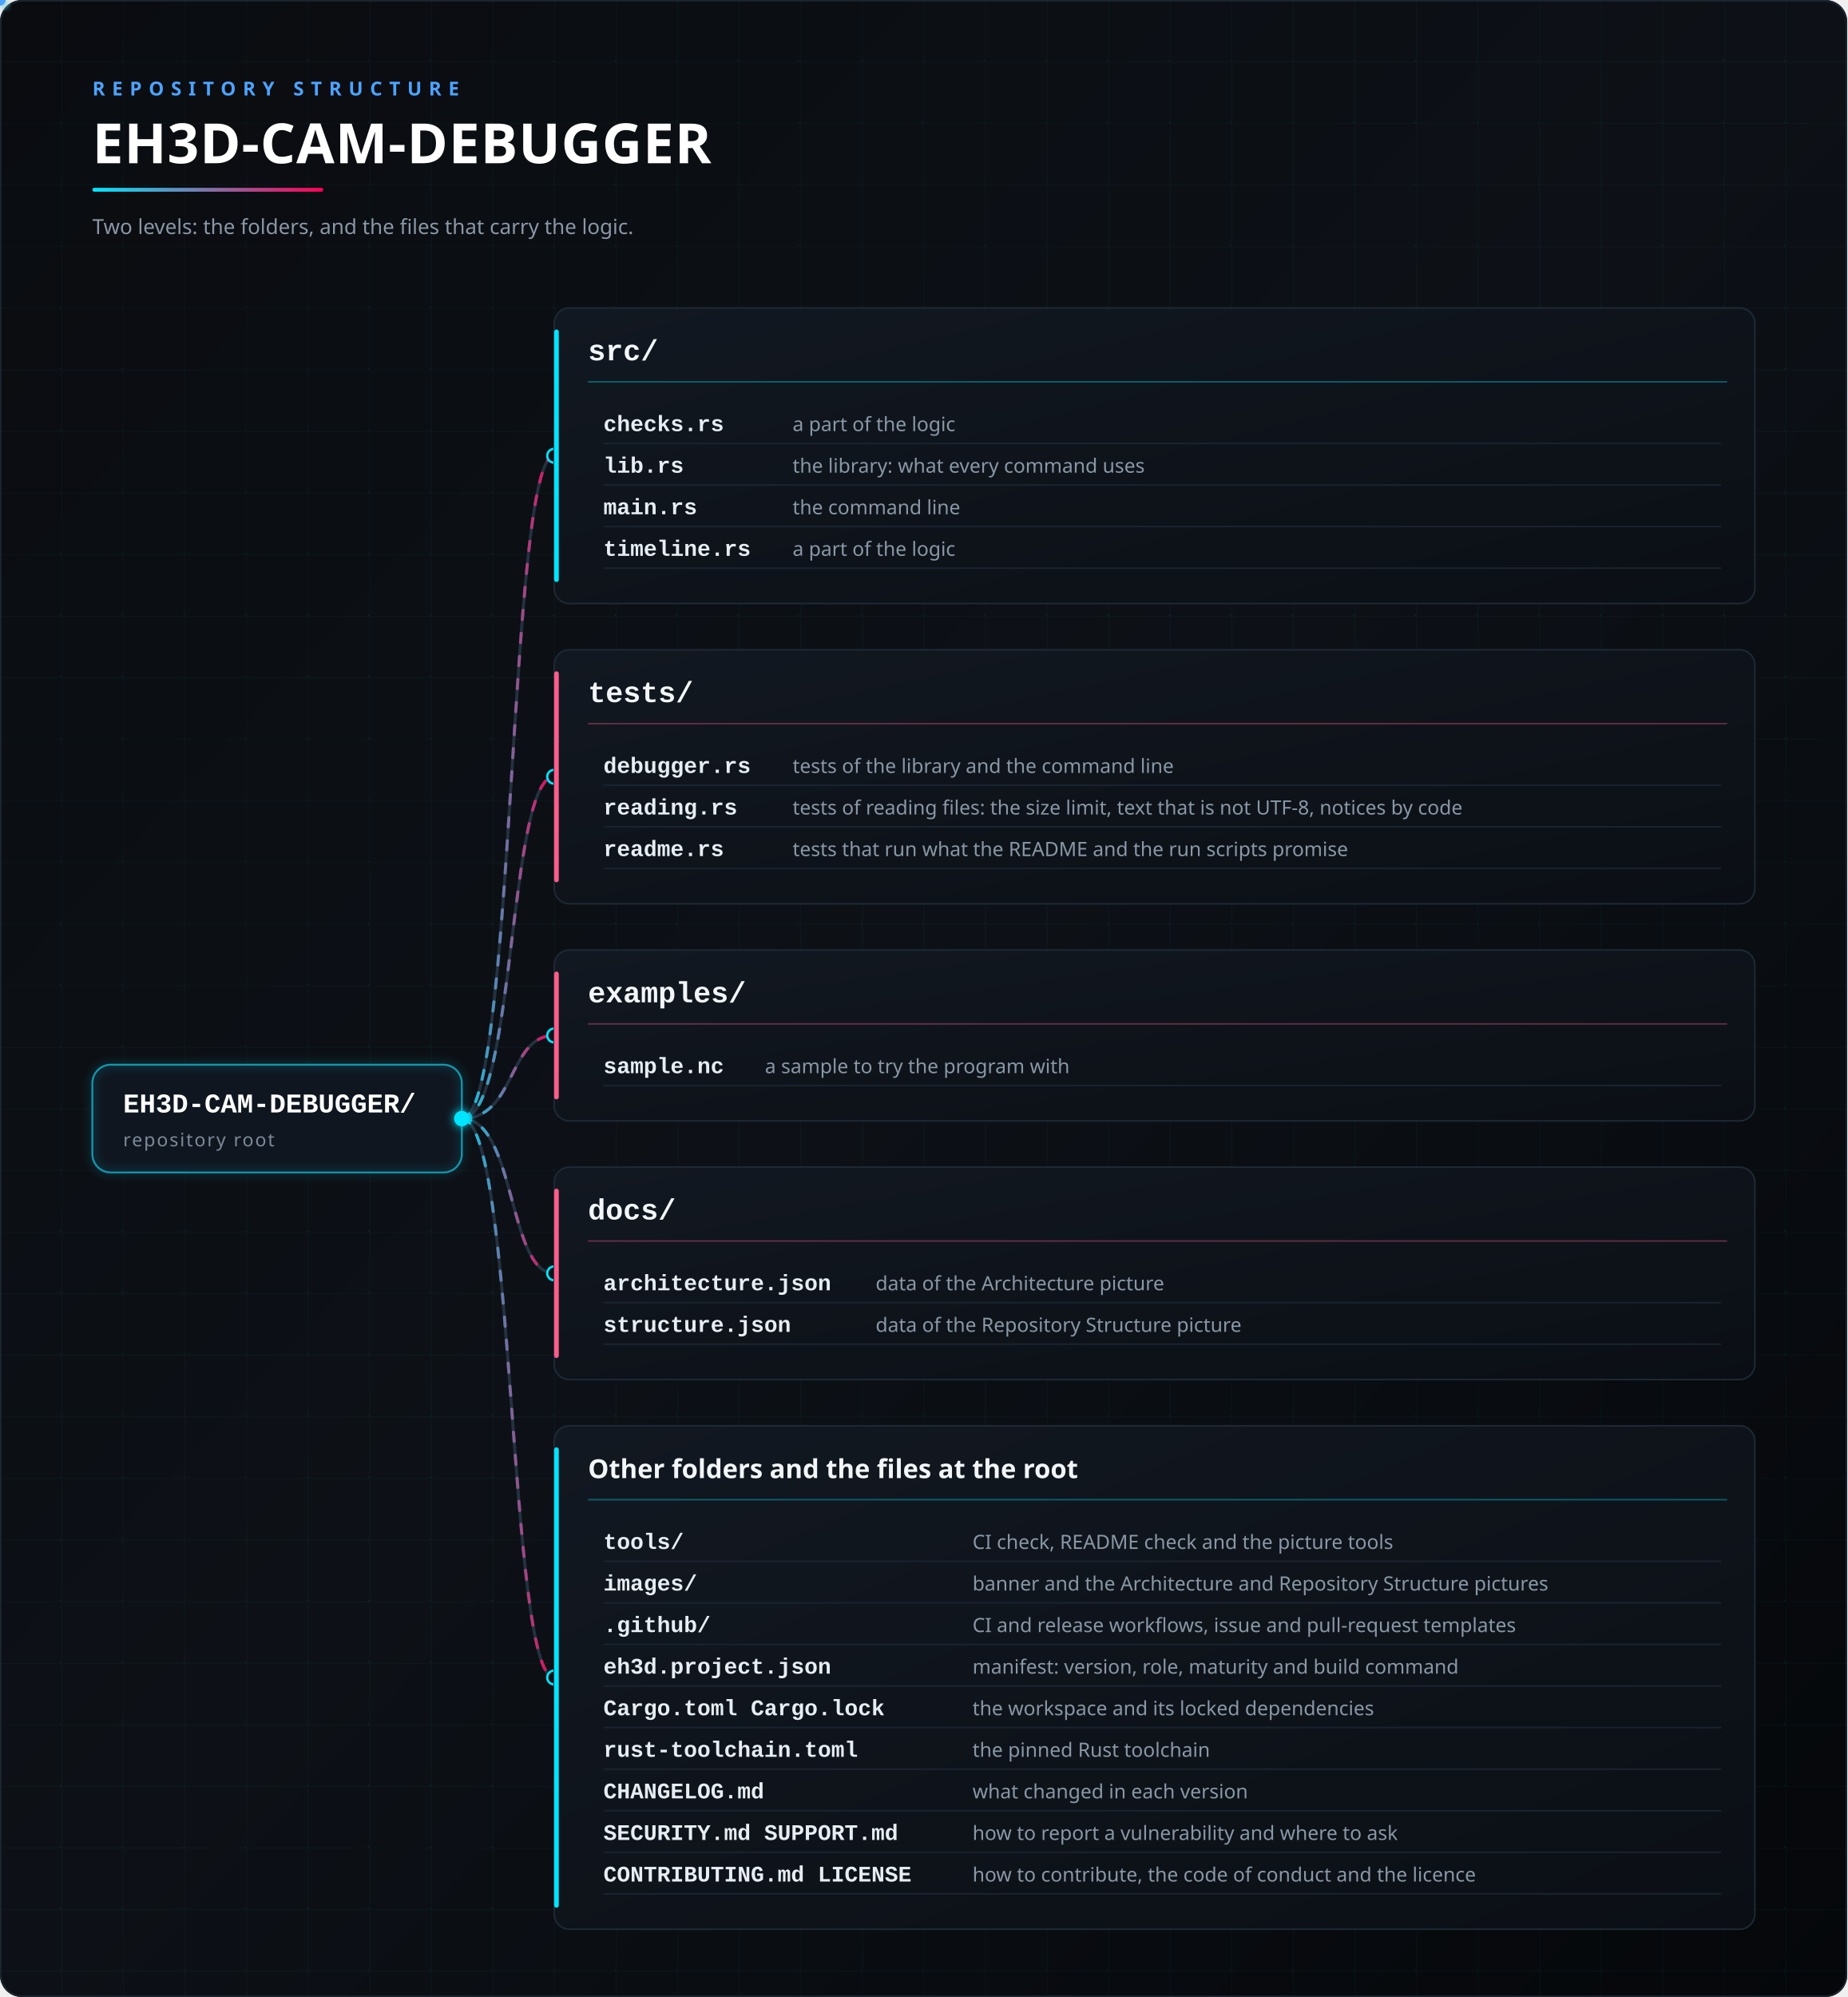
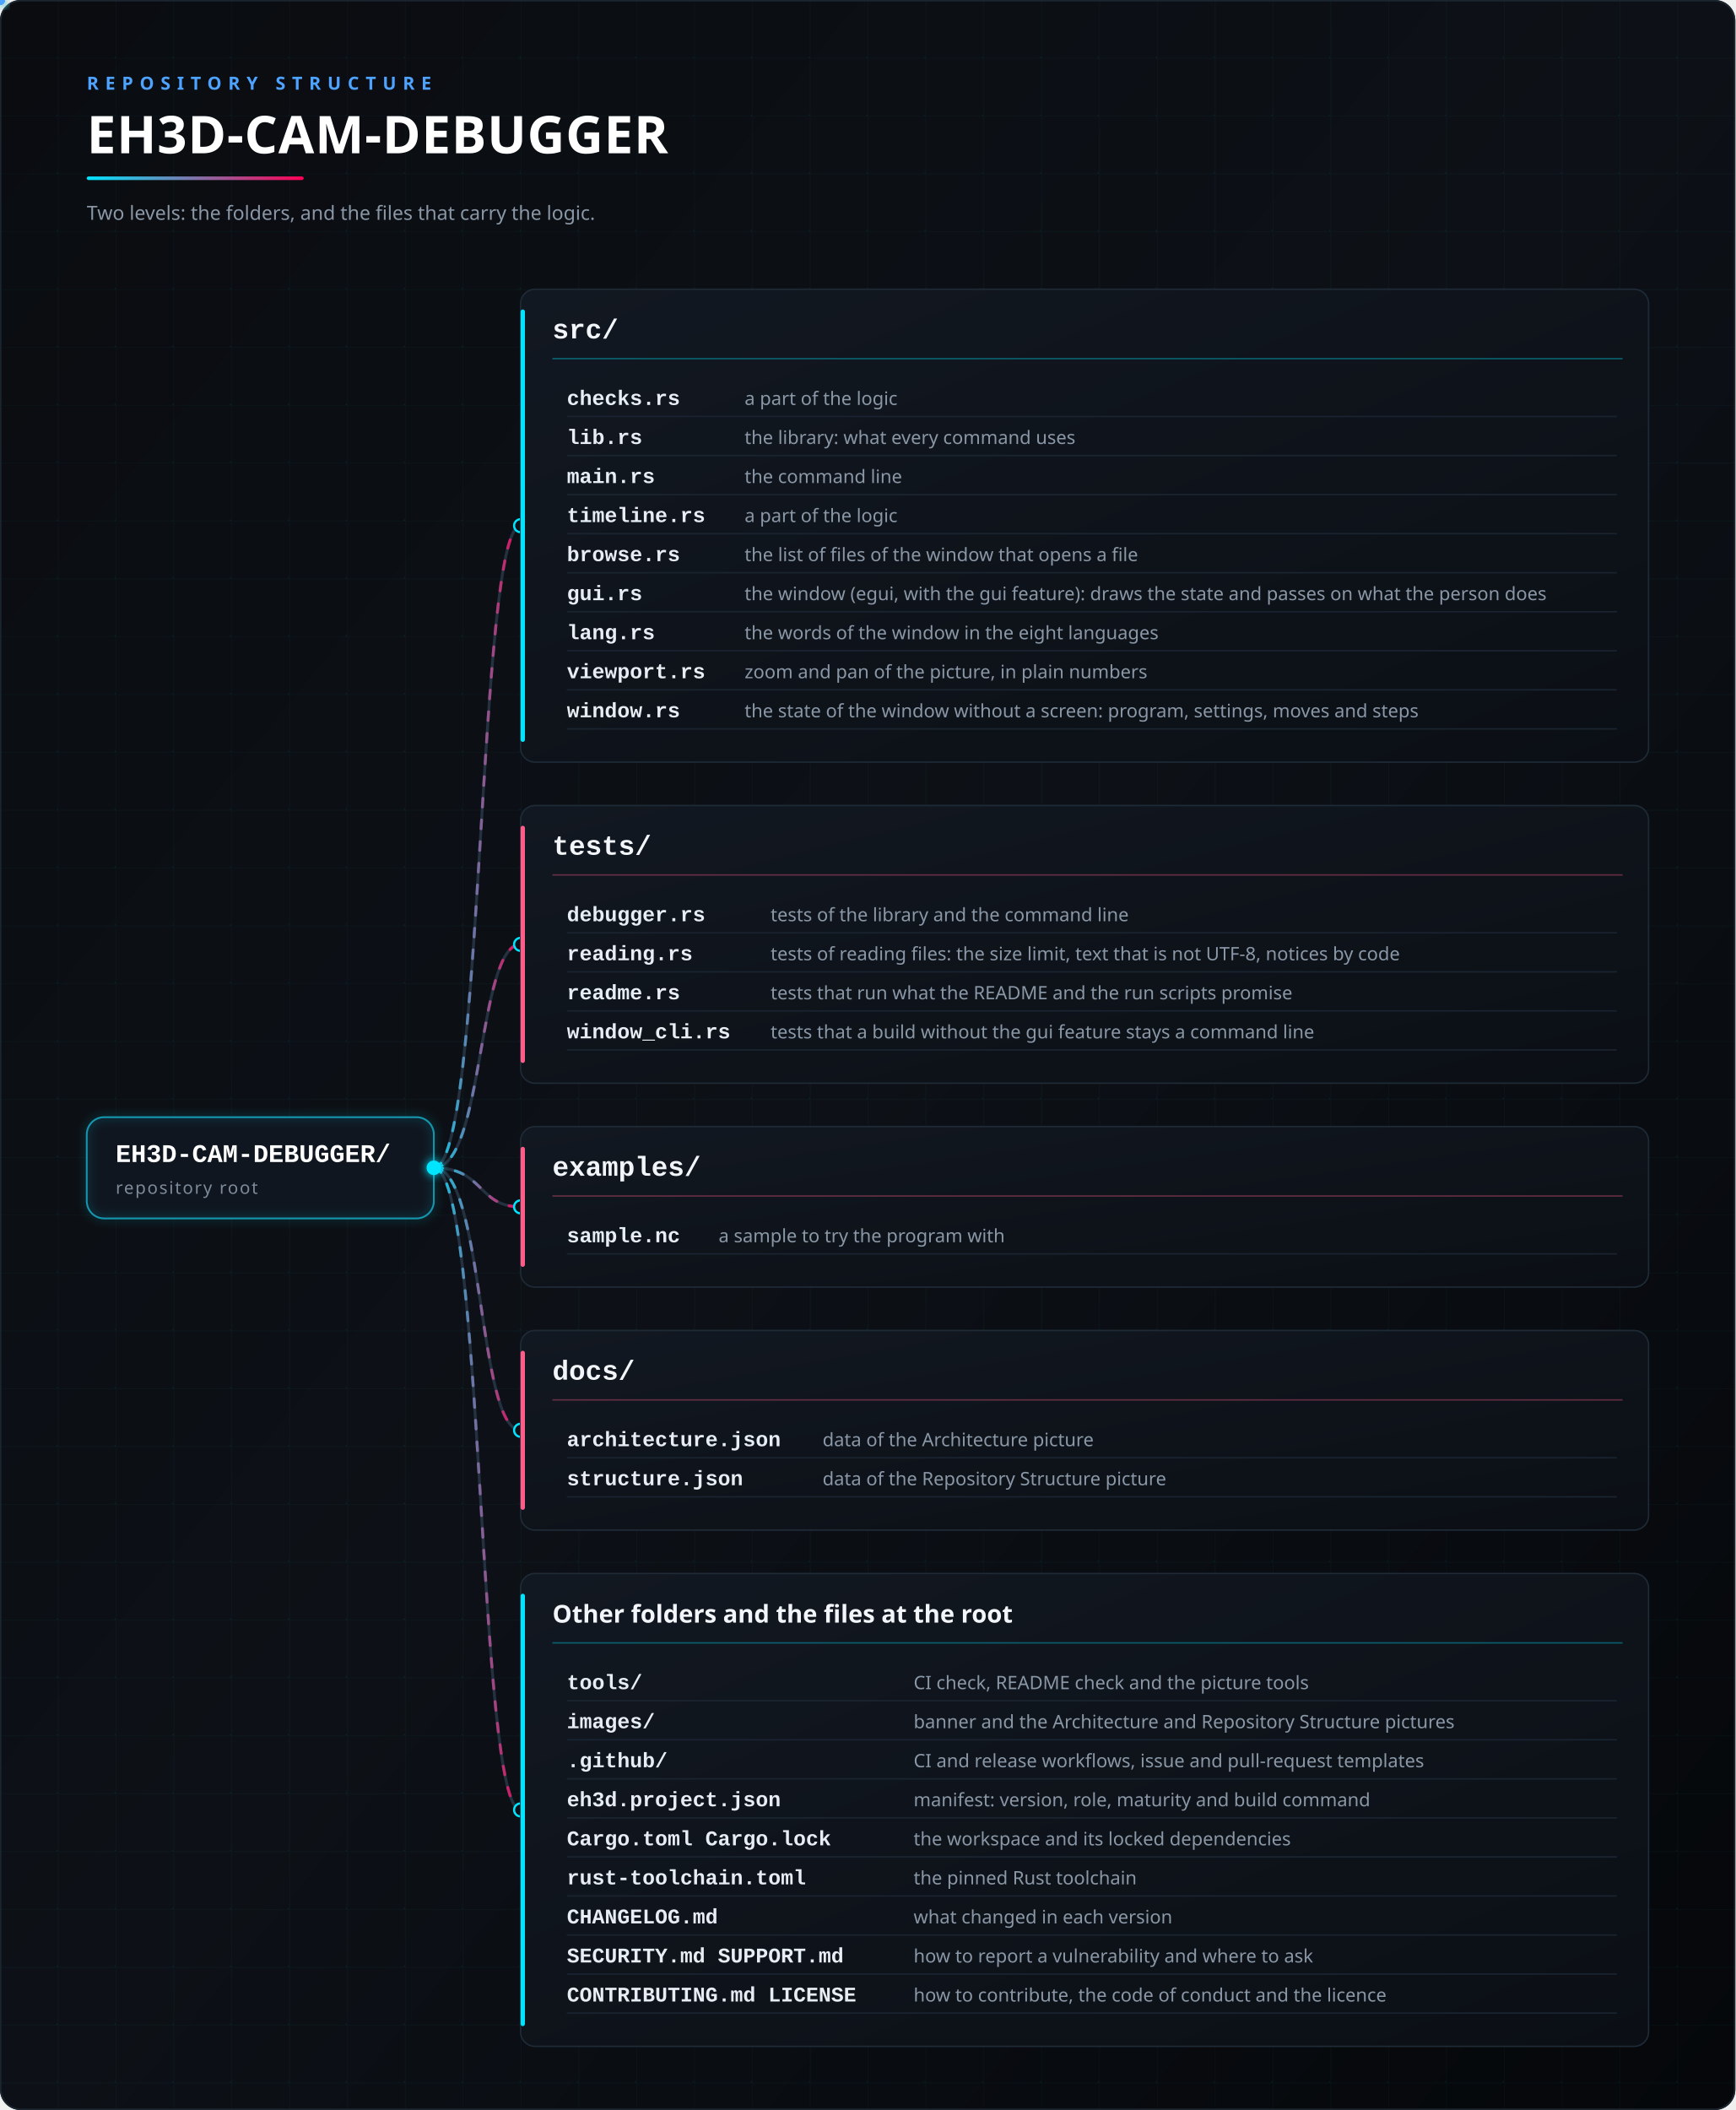
- <svg xmlns="http://www.w3.org/2000/svg" viewBox="0 0 1200 1297" width="100%" role="img" aria-labelledby="t d">
+ <svg xmlns="http://www.w3.org/2000/svg" viewBox="0 0 1200 1459" width="100%" role="img" aria-labelledby="t d">
  <defs>
    <linearGradient id="bg" x1="0" y1="0" x2="1" y2="1">
      <stop offset="0" stop-color="#0A0C10" />
      <stop offset="0.5" stop-color="#0D1117" />
      <stop offset="1" stop-color="#05070A" />
    </linearGradient>
    <linearGradient id="card" x1="0" y1="0" x2="1" y2="1">
      <stop offset="0" stop-color="#121821" />
      <stop offset="1" stop-color="#0B0F15" />
    </linearGradient>
    <linearGradient id="line" x1="0" y1="0" x2="1" y2="0">
      <stop offset="0" stop-color="#00E5FF" />
      <stop offset="1" stop-color="#FF0055" />
    </linearGradient>
    <filter id="glow" x="-50%" y="-50%" width="200%" height="200%">
      <feGaussianBlur stdDeviation="3" result="b" />
      <feMerge>
        <feMergeNode in="b" />
        <feMergeNode in="SourceGraphic" />
      </feMerge>
    </filter>
    <pattern id="grid" width="40" height="40" patternUnits="userSpaceOnUse">
      <path d="M40 0H0V40" fill="none" stroke="#00E5FF" stroke-opacity="0.035" />
      <circle cx="40" cy="40" r="1" fill="#00E5FF" fill-opacity="0.09" />
    </pattern>
  </defs>
-   <rect width="1200" height="1297" rx="14" fill="url(#bg)" />
-   <rect width="1200" height="1297" rx="14" fill="url(#grid)" />
-   <rect x="0.5" y="0.5" width="1199" height="1296" rx="14" fill="none" stroke="#1B2530" />
+   <rect width="1200" height="1459" rx="14" fill="url(#bg)" />
+   <rect width="1200" height="1459" rx="14" fill="url(#grid)" />
+   <rect x="0.5" y="0.5" width="1199" height="1458" rx="14" fill="none" stroke="#1B2530" />
  <text x="60" y="62" font-family="'Segoe UI','Noto Sans','Noto Sans CJK SC','Microsoft YaHei','Yu Gothic','Helvetica Neue',Helvetica,Arial,sans-serif" font-size="12.5" font-weight="600" fill="#4DA3FF" text-anchor="start" letter-spacing="4.5">REPOSITORY STRUCTURE</text>
  <text x="60" y="106" font-family="'Segoe UI','Noto Sans','Noto Sans CJK SC','Microsoft YaHei','Yu Gothic','Helvetica Neue',Helvetica,Arial,sans-serif" font-size="36" font-weight="700" fill="#FFFFFF" text-anchor="start" letter-spacing="0.5">EH3D-CAM-DEBUGGER</text>
  <rect x="60" y="122" width="150" height="2.5" rx="1.25" fill="url(#line)">
    <animate attributeName="width" values="40;150;150" keyTimes="0;0.4;1" dur="3s" repeatCount="indefinite" />
  </rect>
  <text x="60" y="152" font-family="'Segoe UI','Noto Sans','Noto Sans CJK SC','Microsoft YaHei','Yu Gothic','Helvetica Neue',Helvetica,Arial,sans-serif" font-size="13.5" font-weight="400" fill="#8A97A6" text-anchor="start">Two levels: the folders, and the files that carry the logic.</text>
-   <path id="c0" d="M300,726.5 C335,726.5 330,296 360,296" fill="none" stroke="#243140" stroke-width="2" />
-   <path d="M300,726.5 C335,726.5 330,296 360,296" fill="none" stroke="url(#line)" stroke-width="2" stroke-linecap="round" stroke-dasharray="6 9" opacity="0.9">
+   <path id="c0" d="M300,807.5 C335,807.5 330,363.5 360,363.5" fill="none" stroke="#243140" stroke-width="2" />
+   <path d="M300,807.5 C335,807.5 330,363.5 360,363.5" fill="none" stroke="url(#line)" stroke-width="2" stroke-linecap="round" stroke-dasharray="6 9" opacity="0.9">
    <animate attributeName="stroke-dashoffset" from="0" to="-30" dur="1.6s" repeatCount="indefinite" />
  </path>
-   <circle cx="360" cy="296" r="4.5" fill="#0D1117" stroke="#00E5FF" stroke-width="1.5" />
-   <path id="c1" d="M300,726.5 C335,726.5 330,504.5 360,504.5" fill="none" stroke="#243140" stroke-width="2" />
-   <path d="M300,726.5 C335,726.5 330,504.5 360,504.5" fill="none" stroke="url(#line)" stroke-width="2" stroke-linecap="round" stroke-dasharray="6 9" opacity="0.9">
+   <circle cx="360" cy="363.5" r="4.5" fill="#0D1117" stroke="#00E5FF" stroke-width="1.5" />
+   <path id="c1" d="M300,807.5 C335,807.5 330,653 360,653" fill="none" stroke="#243140" stroke-width="2" />
+   <path d="M300,807.5 C335,807.5 330,653 360,653" fill="none" stroke="url(#line)" stroke-width="2" stroke-linecap="round" stroke-dasharray="6 9" opacity="0.9">
    <animate attributeName="stroke-dashoffset" from="0" to="-30" dur="1.6s" repeatCount="indefinite" />
  </path>
-   <circle cx="360" cy="504.5" r="4.5" fill="#0D1117" stroke="#00E5FF" stroke-width="1.5" />
-   <path id="c2" d="M300,726.5 C335,726.5 330,672.5 360,672.5" fill="none" stroke="#243140" stroke-width="2" />
-   <path d="M300,726.5 C335,726.5 330,672.5 360,672.5" fill="none" stroke="url(#line)" stroke-width="2" stroke-linecap="round" stroke-dasharray="6 9" opacity="0.9">
+   <circle cx="360" cy="653" r="4.5" fill="#0D1117" stroke="#00E5FF" stroke-width="1.5" />
+   <path id="c2" d="M300,807.5 C335,807.5 330,834.5 360,834.5" fill="none" stroke="#243140" stroke-width="2" />
+   <path d="M300,807.5 C335,807.5 330,834.5 360,834.5" fill="none" stroke="url(#line)" stroke-width="2" stroke-linecap="round" stroke-dasharray="6 9" opacity="0.9">
    <animate attributeName="stroke-dashoffset" from="0" to="-30" dur="1.6s" repeatCount="indefinite" />
  </path>
-   <circle cx="360" cy="672.5" r="4.5" fill="#0D1117" stroke="#00E5FF" stroke-width="1.5" />
-   <path id="c3" d="M300,726.5 C335,726.5 330,827 360,827" fill="none" stroke="#243140" stroke-width="2" />
-   <path d="M300,726.5 C335,726.5 330,827 360,827" fill="none" stroke="url(#line)" stroke-width="2" stroke-linecap="round" stroke-dasharray="6 9" opacity="0.9">
+   <circle cx="360" cy="834.5" r="4.5" fill="#0D1117" stroke="#00E5FF" stroke-width="1.5" />
+   <path id="c3" d="M300,807.5 C335,807.5 330,989 360,989" fill="none" stroke="#243140" stroke-width="2" />
+   <path d="M300,807.5 C335,807.5 330,989 360,989" fill="none" stroke="url(#line)" stroke-width="2" stroke-linecap="round" stroke-dasharray="6 9" opacity="0.9">
    <animate attributeName="stroke-dashoffset" from="0" to="-30" dur="1.6s" repeatCount="indefinite" />
  </path>
-   <circle cx="360" cy="827" r="4.5" fill="#0D1117" stroke="#00E5FF" stroke-width="1.5" />
-   <path id="c4" d="M300,726.5 C335,726.5 330,1089.5 360,1089.5" fill="none" stroke="#243140" stroke-width="2" />
-   <path d="M300,726.5 C335,726.5 330,1089.5 360,1089.5" fill="none" stroke="url(#line)" stroke-width="2" stroke-linecap="round" stroke-dasharray="6 9" opacity="0.9">
+   <circle cx="360" cy="989" r="4.5" fill="#0D1117" stroke="#00E5FF" stroke-width="1.5" />
+   <path id="c4" d="M300,807.5 C335,807.5 330,1251.5 360,1251.5" fill="none" stroke="#243140" stroke-width="2" />
+   <path d="M300,807.5 C335,807.5 330,1251.5 360,1251.5" fill="none" stroke="url(#line)" stroke-width="2" stroke-linecap="round" stroke-dasharray="6 9" opacity="0.9">
    <animate attributeName="stroke-dashoffset" from="0" to="-30" dur="1.6s" repeatCount="indefinite" />
  </path>
-   <circle cx="360" cy="1089.5" r="4.5" fill="#0D1117" stroke="#00E5FF" stroke-width="1.5" />
+   <circle cx="360" cy="1251.5" r="4.5" fill="#0D1117" stroke="#00E5FF" stroke-width="1.5" />
  <circle r="3.5" fill="#00E5FF" filter="url(#glow)">
    <animateMotion dur="3.4s" repeatCount="indefinite">
      <mpath href="#c0" />
    </animateMotion>
  </circle>
  <circle r="3.5" fill="#4DA3FF" filter="url(#glow)">
    <animateMotion dur="4.2s" repeatCount="indefinite">
      <mpath href="#c1" />
    </animateMotion>
  </circle>
  <circle r="3.5" fill="#FFB300" filter="url(#glow)">
    <animateMotion dur="5.0s" repeatCount="indefinite">
      <mpath href="#c2" />
    </animateMotion>
  </circle>
  <circle r="3.5" fill="#00E5FF" filter="url(#glow)">
    <animateMotion dur="5.8s" repeatCount="indefinite">
      <mpath href="#c3" />
    </animateMotion>
  </circle>
  <circle r="3.5" fill="#4DA3FF" filter="url(#glow)">
    <animateMotion dur="6.6s" repeatCount="indefinite">
      <mpath href="#c4" />
    </animateMotion>
  </circle>
-   <rect x="60" y="691.5" width="240" height="70" rx="12" fill="#0F1620" stroke="#2A3A4C" stroke-width="1.2" />
-   <rect x="60" y="691.5" width="240" height="70" rx="12" fill="none" stroke="#00E5FF" stroke-opacity="0.5" stroke-width="1.2" filter="url(#glow)">
+   <rect x="60" y="772.5" width="240" height="70" rx="12" fill="#0F1620" stroke="#2A3A4C" stroke-width="1.2" />
+   <rect x="60" y="772.5" width="240" height="70" rx="12" fill="none" stroke="#00E5FF" stroke-opacity="0.5" stroke-width="1.2" filter="url(#glow)">
    <animate attributeName="stroke-opacity" values="0.15;0.6;0.15" dur="3.6s" repeatCount="indefinite" />
  </rect>
-   <text x="80" y="722.5" font-family="'JetBrains Mono','Cascadia Code','SFMono-Regular',Consolas,'Liberation Mono',monospace" font-size="17.6" font-weight="700" fill="#FFFFFF" text-anchor="start">EH3D-CAM-DEBUGGER/</text>
-   <text x="80" y="744.5" font-family="'Segoe UI','Noto Sans','Noto Sans CJK SC','Microsoft YaHei','Yu Gothic','Helvetica Neue',Helvetica,Arial,sans-serif" font-size="12" font-weight="400" fill="#7D8A99" text-anchor="start" letter-spacing="1">repository root</text>
-   <circle cx="300" cy="726.5" r="5" fill="#00E5FF" filter="url(#glow)" />
-   <rect x="360" y="200" width="780" height="192" rx="10" fill="url(#card)" stroke="#1E2A36" stroke-width="1" />
-   <rect x="360" y="214" width="3" height="164" rx="1.5" fill="#00E5FF">
+   <text x="80" y="803.5" font-family="'JetBrains Mono','Cascadia Code','SFMono-Regular',Consolas,'Liberation Mono',monospace" font-size="17.6" font-weight="700" fill="#FFFFFF" text-anchor="start">EH3D-CAM-DEBUGGER/</text>
+   <text x="80" y="825.5" font-family="'Segoe UI','Noto Sans','Noto Sans CJK SC','Microsoft YaHei','Yu Gothic','Helvetica Neue',Helvetica,Arial,sans-serif" font-size="12" font-weight="400" fill="#7D8A99" text-anchor="start" letter-spacing="1">repository root</text>
+   <circle cx="300" cy="807.5" r="5" fill="#00E5FF" filter="url(#glow)" />
+   <rect x="360" y="200" width="780" height="327" rx="10" fill="url(#card)" stroke="#1E2A36" stroke-width="1" />
+   <rect x="360" y="214" width="3" height="299" rx="1.5" fill="#00E5FF">
    <animate attributeName="opacity" values="0.55;1;0.55" dur="4s" begin="0s" repeatCount="indefinite" />
  </rect>
  <text x="382" y="234" font-family="'JetBrains Mono','Cascadia Code','SFMono-Regular',Consolas,'Liberation Mono',monospace" font-size="19" font-weight="700" fill="#F2F6FA" text-anchor="start">src/</text>
  <line x1="382" y1="248" x2="1122" y2="248" stroke="#00E5FF" stroke-opacity="0.35" stroke-width="1" />
  <text x="392" y="280" font-family="'JetBrains Mono','Cascadia Code','SFMono-Regular',Consolas,'Liberation Mono',monospace" font-size="14.5" font-weight="600" fill="#E6EDF3" text-anchor="start">checks.rs</text>
  <text x="514.89" y="280" font-family="'Segoe UI','Noto Sans','Noto Sans CJK SC','Microsoft YaHei','Yu Gothic','Helvetica Neue',Helvetica,Arial,sans-serif" font-size="12.8" font-weight="400" fill="#8A97A6" text-anchor="start">a part of the logic</text>
  <line x1="392" y1="288" x2="1118" y2="288" stroke="#1A2430" stroke-width="1" />
  <text x="392" y="307" font-family="'JetBrains Mono','Cascadia Code','SFMono-Regular',Consolas,'Liberation Mono',monospace" font-size="14.5" font-weight="600" fill="#E6EDF3" text-anchor="start">lib.rs</text>
  <text x="514.89" y="307" font-family="'Segoe UI','Noto Sans','Noto Sans CJK SC','Microsoft YaHei','Yu Gothic','Helvetica Neue',Helvetica,Arial,sans-serif" font-size="12.8" font-weight="400" fill="#8A97A6" text-anchor="start">the library: what every command uses</text>
  <line x1="392" y1="315" x2="1118" y2="315" stroke="#1A2430" stroke-width="1" />
  <text x="392" y="334" font-family="'JetBrains Mono','Cascadia Code','SFMono-Regular',Consolas,'Liberation Mono',monospace" font-size="14.5" font-weight="600" fill="#E6EDF3" text-anchor="start">main.rs</text>
  <text x="514.89" y="334" font-family="'Segoe UI','Noto Sans','Noto Sans CJK SC','Microsoft YaHei','Yu Gothic','Helvetica Neue',Helvetica,Arial,sans-serif" font-size="12.8" font-weight="400" fill="#8A97A6" text-anchor="start">the command line</text>
  <line x1="392" y1="342" x2="1118" y2="342" stroke="#1A2430" stroke-width="1" />
  <text x="392" y="361" font-family="'JetBrains Mono','Cascadia Code','SFMono-Regular',Consolas,'Liberation Mono',monospace" font-size="14.5" font-weight="600" fill="#E6EDF3" text-anchor="start">timeline.rs</text>
  <text x="514.89" y="361" font-family="'Segoe UI','Noto Sans','Noto Sans CJK SC','Microsoft YaHei','Yu Gothic','Helvetica Neue',Helvetica,Arial,sans-serif" font-size="12.8" font-weight="400" fill="#8A97A6" text-anchor="start">a part of the logic</text>
  <line x1="392" y1="369" x2="1118" y2="369" stroke="#1A2430" stroke-width="1" />
-   <rect x="360" y="422" width="780" height="165" rx="10" fill="url(#card)" stroke="#1E2A36" stroke-width="1" />
-   <rect x="360" y="436" width="3" height="137" rx="1.5" fill="#FF5C8A">
+   <text x="392" y="388" font-family="'JetBrains Mono','Cascadia Code','SFMono-Regular',Consolas,'Liberation Mono',monospace" font-size="14.5" font-weight="600" fill="#E6EDF3" text-anchor="start">browse.rs</text>
+   <text x="514.89" y="388" font-family="'Segoe UI','Noto Sans','Noto Sans CJK SC','Microsoft YaHei','Yu Gothic','Helvetica Neue',Helvetica,Arial,sans-serif" font-size="12.8" font-weight="400" fill="#8A97A6" text-anchor="start">the list of files of the window that opens a file</text>
+   <line x1="392" y1="396" x2="1118" y2="396" stroke="#1A2430" stroke-width="1" />
+   <text x="392" y="415" font-family="'JetBrains Mono','Cascadia Code','SFMono-Regular',Consolas,'Liberation Mono',monospace" font-size="14.5" font-weight="600" fill="#E6EDF3" text-anchor="start">gui.rs</text>
+   <text x="514.89" y="415" font-family="'Segoe UI','Noto Sans','Noto Sans CJK SC','Microsoft YaHei','Yu Gothic','Helvetica Neue',Helvetica,Arial,sans-serif" font-size="12.8" font-weight="400" fill="#8A97A6" text-anchor="start">the window (egui, with the gui feature): draws the state and passes on what the person does</text>
+   <line x1="392" y1="423" x2="1118" y2="423" stroke="#1A2430" stroke-width="1" />
+   <text x="392" y="442" font-family="'JetBrains Mono','Cascadia Code','SFMono-Regular',Consolas,'Liberation Mono',monospace" font-size="14.5" font-weight="600" fill="#E6EDF3" text-anchor="start">lang.rs</text>
+   <text x="514.89" y="442" font-family="'Segoe UI','Noto Sans','Noto Sans CJK SC','Microsoft YaHei','Yu Gothic','Helvetica Neue',Helvetica,Arial,sans-serif" font-size="12.8" font-weight="400" fill="#8A97A6" text-anchor="start">the words of the window in the eight languages</text>
+   <line x1="392" y1="450" x2="1118" y2="450" stroke="#1A2430" stroke-width="1" />
+   <text x="392" y="469" font-family="'JetBrains Mono','Cascadia Code','SFMono-Regular',Consolas,'Liberation Mono',monospace" font-size="14.5" font-weight="600" fill="#E6EDF3" text-anchor="start">viewport.rs</text>
+   <text x="514.89" y="469" font-family="'Segoe UI','Noto Sans','Noto Sans CJK SC','Microsoft YaHei','Yu Gothic','Helvetica Neue',Helvetica,Arial,sans-serif" font-size="12.8" font-weight="400" fill="#8A97A6" text-anchor="start">zoom and pan of the picture, in plain numbers</text>
+   <line x1="392" y1="477" x2="1118" y2="477" stroke="#1A2430" stroke-width="1" />
+   <text x="392" y="496" font-family="'JetBrains Mono','Cascadia Code','SFMono-Regular',Consolas,'Liberation Mono',monospace" font-size="14.5" font-weight="600" fill="#E6EDF3" text-anchor="start">window.rs</text>
+   <text x="514.89" y="496" font-family="'Segoe UI','Noto Sans','Noto Sans CJK SC','Microsoft YaHei','Yu Gothic','Helvetica Neue',Helvetica,Arial,sans-serif" font-size="12.8" font-weight="400" fill="#8A97A6" text-anchor="start">the state of the window without a screen: program, settings, moves and steps</text>
+   <line x1="392" y1="504" x2="1118" y2="504" stroke="#1A2430" stroke-width="1" />
+   <rect x="360" y="557" width="780" height="192" rx="10" fill="url(#card)" stroke="#1E2A36" stroke-width="1" />
+   <rect x="360" y="571" width="3" height="164" rx="1.5" fill="#FF5C8A">
    <animate attributeName="opacity" values="0.55;1;0.55" dur="4s" begin="0.6s" repeatCount="indefinite" />
  </rect>
-   <text x="382" y="456" font-family="'JetBrains Mono','Cascadia Code','SFMono-Regular',Consolas,'Liberation Mono',monospace" font-size="19" font-weight="700" fill="#F2F6FA" text-anchor="start">tests/</text>
-   <line x1="382" y1="470" x2="1122" y2="470" stroke="#FF5C8A" stroke-opacity="0.35" stroke-width="1" />
-   <text x="392" y="502" font-family="'JetBrains Mono','Cascadia Code','SFMono-Regular',Consolas,'Liberation Mono',monospace" font-size="14.5" font-weight="600" fill="#E6EDF3" text-anchor="start">debugger.rs</text>
-   <text x="514.89" y="502" font-family="'Segoe UI','Noto Sans','Noto Sans CJK SC','Microsoft YaHei','Yu Gothic','Helvetica Neue',Helvetica,Arial,sans-serif" font-size="12.8" font-weight="400" fill="#8A97A6" text-anchor="start">tests of the library and the command line</text>
-   <line x1="392" y1="510" x2="1118" y2="510" stroke="#1A2430" stroke-width="1" />
-   <text x="392" y="529" font-family="'JetBrains Mono','Cascadia Code','SFMono-Regular',Consolas,'Liberation Mono',monospace" font-size="14.5" font-weight="600" fill="#E6EDF3" text-anchor="start">reading.rs</text>
-   <text x="514.89" y="529" font-family="'Segoe UI','Noto Sans','Noto Sans CJK SC','Microsoft YaHei','Yu Gothic','Helvetica Neue',Helvetica,Arial,sans-serif" font-size="12.8" font-weight="400" fill="#8A97A6" text-anchor="start">tests of reading files: the size limit, text that is not UTF-8, notices by code</text>
-   <line x1="392" y1="537" x2="1118" y2="537" stroke="#1A2430" stroke-width="1" />
-   <text x="392" y="556" font-family="'JetBrains Mono','Cascadia Code','SFMono-Regular',Consolas,'Liberation Mono',monospace" font-size="14.5" font-weight="600" fill="#E6EDF3" text-anchor="start">readme.rs</text>
-   <text x="514.89" y="556" font-family="'Segoe UI','Noto Sans','Noto Sans CJK SC','Microsoft YaHei','Yu Gothic','Helvetica Neue',Helvetica,Arial,sans-serif" font-size="12.8" font-weight="400" fill="#8A97A6" text-anchor="start">tests that run what the README and the run scripts promise</text>
-   <line x1="392" y1="564" x2="1118" y2="564" stroke="#1A2430" stroke-width="1" />
-   <rect x="360" y="617" width="780" height="111" rx="10" fill="url(#card)" stroke="#1E2A36" stroke-width="1" />
-   <rect x="360" y="631" width="3" height="83" rx="1.5" fill="#FF5C8A">
+   <text x="382" y="591" font-family="'JetBrains Mono','Cascadia Code','SFMono-Regular',Consolas,'Liberation Mono',monospace" font-size="19" font-weight="700" fill="#F2F6FA" text-anchor="start">tests/</text>
+   <line x1="382" y1="605" x2="1122" y2="605" stroke="#FF5C8A" stroke-opacity="0.35" stroke-width="1" />
+   <text x="392" y="637" font-family="'JetBrains Mono','Cascadia Code','SFMono-Regular',Consolas,'Liberation Mono',monospace" font-size="14.5" font-weight="600" fill="#E6EDF3" text-anchor="start">debugger.rs</text>
+   <text x="532.87" y="637" font-family="'Segoe UI','Noto Sans','Noto Sans CJK SC','Microsoft YaHei','Yu Gothic','Helvetica Neue',Helvetica,Arial,sans-serif" font-size="12.8" font-weight="400" fill="#8A97A6" text-anchor="start">tests of the library and the command line</text>
+   <line x1="392" y1="645" x2="1118" y2="645" stroke="#1A2430" stroke-width="1" />
+   <text x="392" y="664" font-family="'JetBrains Mono','Cascadia Code','SFMono-Regular',Consolas,'Liberation Mono',monospace" font-size="14.5" font-weight="600" fill="#E6EDF3" text-anchor="start">reading.rs</text>
+   <text x="532.87" y="664" font-family="'Segoe UI','Noto Sans','Noto Sans CJK SC','Microsoft YaHei','Yu Gothic','Helvetica Neue',Helvetica,Arial,sans-serif" font-size="12.8" font-weight="400" fill="#8A97A6" text-anchor="start">tests of reading files: the size limit, text that is not UTF-8, notices by code</text>
+   <line x1="392" y1="672" x2="1118" y2="672" stroke="#1A2430" stroke-width="1" />
+   <text x="392" y="691" font-family="'JetBrains Mono','Cascadia Code','SFMono-Regular',Consolas,'Liberation Mono',monospace" font-size="14.5" font-weight="600" fill="#E6EDF3" text-anchor="start">readme.rs</text>
+   <text x="532.87" y="691" font-family="'Segoe UI','Noto Sans','Noto Sans CJK SC','Microsoft YaHei','Yu Gothic','Helvetica Neue',Helvetica,Arial,sans-serif" font-size="12.8" font-weight="400" fill="#8A97A6" text-anchor="start">tests that run what the README and the run scripts promise</text>
+   <line x1="392" y1="699" x2="1118" y2="699" stroke="#1A2430" stroke-width="1" />
+   <text x="392" y="718" font-family="'JetBrains Mono','Cascadia Code','SFMono-Regular',Consolas,'Liberation Mono',monospace" font-size="14.5" font-weight="600" fill="#E6EDF3" text-anchor="start">window_cli.rs</text>
+   <text x="532.87" y="718" font-family="'Segoe UI','Noto Sans','Noto Sans CJK SC','Microsoft YaHei','Yu Gothic','Helvetica Neue',Helvetica,Arial,sans-serif" font-size="12.8" font-weight="400" fill="#8A97A6" text-anchor="start">tests that a build without the gui feature stays a command line</text>
+   <line x1="392" y1="726" x2="1118" y2="726" stroke="#1A2430" stroke-width="1" />
+   <rect x="360" y="779" width="780" height="111" rx="10" fill="url(#card)" stroke="#1E2A36" stroke-width="1" />
+   <rect x="360" y="793" width="3" height="83" rx="1.5" fill="#FF5C8A">
    <animate attributeName="opacity" values="0.55;1;0.55" dur="4s" begin="1.2s" repeatCount="indefinite" />
  </rect>
-   <text x="382" y="651" font-family="'JetBrains Mono','Cascadia Code','SFMono-Regular',Consolas,'Liberation Mono',monospace" font-size="19" font-weight="700" fill="#F2F6FA" text-anchor="start">examples/</text>
-   <line x1="382" y1="665" x2="1122" y2="665" stroke="#FF5C8A" stroke-opacity="0.35" stroke-width="1" />
-   <text x="392" y="697" font-family="'JetBrains Mono','Cascadia Code','SFMono-Regular',Consolas,'Liberation Mono',monospace" font-size="14.5" font-weight="600" fill="#E6EDF3" text-anchor="start">sample.nc</text>
-   <text x="496.91" y="697" font-family="'Segoe UI','Noto Sans','Noto Sans CJK SC','Microsoft YaHei','Yu Gothic','Helvetica Neue',Helvetica,Arial,sans-serif" font-size="12.8" font-weight="400" fill="#8A97A6" text-anchor="start">a sample to try the program with</text>
-   <line x1="392" y1="705" x2="1118" y2="705" stroke="#1A2430" stroke-width="1" />
-   <rect x="360" y="758" width="780" height="138" rx="10" fill="url(#card)" stroke="#1E2A36" stroke-width="1" />
-   <rect x="360" y="772" width="3" height="110" rx="1.5" fill="#FF5C8A">
+   <text x="382" y="813" font-family="'JetBrains Mono','Cascadia Code','SFMono-Regular',Consolas,'Liberation Mono',monospace" font-size="19" font-weight="700" fill="#F2F6FA" text-anchor="start">examples/</text>
+   <line x1="382" y1="827" x2="1122" y2="827" stroke="#FF5C8A" stroke-opacity="0.35" stroke-width="1" />
+   <text x="392" y="859" font-family="'JetBrains Mono','Cascadia Code','SFMono-Regular',Consolas,'Liberation Mono',monospace" font-size="14.5" font-weight="600" fill="#E6EDF3" text-anchor="start">sample.nc</text>
+   <text x="496.91" y="859" font-family="'Segoe UI','Noto Sans','Noto Sans CJK SC','Microsoft YaHei','Yu Gothic','Helvetica Neue',Helvetica,Arial,sans-serif" font-size="12.8" font-weight="400" fill="#8A97A6" text-anchor="start">a sample to try the program with</text>
+   <line x1="392" y1="867" x2="1118" y2="867" stroke="#1A2430" stroke-width="1" />
+   <rect x="360" y="920" width="780" height="138" rx="10" fill="url(#card)" stroke="#1E2A36" stroke-width="1" />
+   <rect x="360" y="934" width="3" height="110" rx="1.5" fill="#FF5C8A">
    <animate attributeName="opacity" values="0.55;1;0.55" dur="4s" begin="1.8s" repeatCount="indefinite" />
  </rect>
-   <text x="382" y="792" font-family="'JetBrains Mono','Cascadia Code','SFMono-Regular',Consolas,'Liberation Mono',monospace" font-size="19" font-weight="700" fill="#F2F6FA" text-anchor="start">docs/</text>
-   <line x1="382" y1="806" x2="1122" y2="806" stroke="#FF5C8A" stroke-opacity="0.35" stroke-width="1" />
-   <text x="392" y="838" font-family="'JetBrains Mono','Cascadia Code','SFMono-Regular',Consolas,'Liberation Mono',monospace" font-size="14.5" font-weight="600" fill="#E6EDF3" text-anchor="start">architecture.json</text>
-   <text x="568.83" y="838" font-family="'Segoe UI','Noto Sans','Noto Sans CJK SC','Microsoft YaHei','Yu Gothic','Helvetica Neue',Helvetica,Arial,sans-serif" font-size="12.8" font-weight="400" fill="#8A97A6" text-anchor="start">data of the Architecture picture</text>
-   <line x1="392" y1="846" x2="1118" y2="846" stroke="#1A2430" stroke-width="1" />
-   <text x="392" y="865" font-family="'JetBrains Mono','Cascadia Code','SFMono-Regular',Consolas,'Liberation Mono',monospace" font-size="14.5" font-weight="600" fill="#E6EDF3" text-anchor="start">structure.json</text>
-   <text x="568.83" y="865" font-family="'Segoe UI','Noto Sans','Noto Sans CJK SC','Microsoft YaHei','Yu Gothic','Helvetica Neue',Helvetica,Arial,sans-serif" font-size="12.8" font-weight="400" fill="#8A97A6" text-anchor="start">data of the Repository Structure picture</text>
-   <line x1="392" y1="873" x2="1118" y2="873" stroke="#1A2430" stroke-width="1" />
-   <rect x="360" y="926" width="780" height="327" rx="10" fill="url(#card)" stroke="#1E2A36" stroke-width="1" />
-   <rect x="360" y="940" width="3" height="299" rx="1.5" fill="#00E5FF">
+   <text x="382" y="954" font-family="'JetBrains Mono','Cascadia Code','SFMono-Regular',Consolas,'Liberation Mono',monospace" font-size="19" font-weight="700" fill="#F2F6FA" text-anchor="start">docs/</text>
+   <line x1="382" y1="968" x2="1122" y2="968" stroke="#FF5C8A" stroke-opacity="0.35" stroke-width="1" />
+   <text x="392" y="1000" font-family="'JetBrains Mono','Cascadia Code','SFMono-Regular',Consolas,'Liberation Mono',monospace" font-size="14.5" font-weight="600" fill="#E6EDF3" text-anchor="start">architecture.json</text>
+   <text x="568.83" y="1000" font-family="'Segoe UI','Noto Sans','Noto Sans CJK SC','Microsoft YaHei','Yu Gothic','Helvetica Neue',Helvetica,Arial,sans-serif" font-size="12.8" font-weight="400" fill="#8A97A6" text-anchor="start">data of the Architecture picture</text>
+   <line x1="392" y1="1008" x2="1118" y2="1008" stroke="#1A2430" stroke-width="1" />
+   <text x="392" y="1027" font-family="'JetBrains Mono','Cascadia Code','SFMono-Regular',Consolas,'Liberation Mono',monospace" font-size="14.5" font-weight="600" fill="#E6EDF3" text-anchor="start">structure.json</text>
+   <text x="568.83" y="1027" font-family="'Segoe UI','Noto Sans','Noto Sans CJK SC','Microsoft YaHei','Yu Gothic','Helvetica Neue',Helvetica,Arial,sans-serif" font-size="12.8" font-weight="400" fill="#8A97A6" text-anchor="start">data of the Repository Structure picture</text>
+   <line x1="392" y1="1035" x2="1118" y2="1035" stroke="#1A2430" stroke-width="1" />
+   <rect x="360" y="1088" width="780" height="327" rx="10" fill="url(#card)" stroke="#1E2A36" stroke-width="1" />
+   <rect x="360" y="1102" width="3" height="299" rx="1.5" fill="#00E5FF">
    <animate attributeName="opacity" values="0.55;1;0.55" dur="4s" begin="2.4s" repeatCount="indefinite" />
  </rect>
-   <text x="382" y="960" font-family="'Segoe UI','Noto Sans','Noto Sans CJK SC','Microsoft YaHei','Yu Gothic','Helvetica Neue',Helvetica,Arial,sans-serif" font-size="17" font-weight="700" fill="#F2F6FA" text-anchor="start">Other folders and the files at the root</text>
-   <line x1="382" y1="974" x2="1122" y2="974" stroke="#00E5FF" stroke-opacity="0.35" stroke-width="1" />
-   <text x="392" y="1006" font-family="'JetBrains Mono','Cascadia Code','SFMono-Regular',Consolas,'Liberation Mono',monospace" font-size="14.5" font-weight="600" fill="#E6EDF3" text-anchor="start">tools/</text>
-   <text x="631.76" y="1006" font-family="'Segoe UI','Noto Sans','Noto Sans CJK SC','Microsoft YaHei','Yu Gothic','Helvetica Neue',Helvetica,Arial,sans-serif" font-size="12.8" font-weight="400" fill="#8A97A6" text-anchor="start">CI check, README check and the picture tools</text>
-   <line x1="392" y1="1014" x2="1118" y2="1014" stroke="#1A2430" stroke-width="1" />
-   <text x="392" y="1033" font-family="'JetBrains Mono','Cascadia Code','SFMono-Regular',Consolas,'Liberation Mono',monospace" font-size="14.5" font-weight="600" fill="#E6EDF3" text-anchor="start">images/</text>
-   <text x="631.76" y="1033" font-family="'Segoe UI','Noto Sans','Noto Sans CJK SC','Microsoft YaHei','Yu Gothic','Helvetica Neue',Helvetica,Arial,sans-serif" font-size="12.8" font-weight="400" fill="#8A97A6" text-anchor="start">banner and the Architecture and Repository Structure pictures</text>
-   <line x1="392" y1="1041" x2="1118" y2="1041" stroke="#1A2430" stroke-width="1" />
-   <text x="392" y="1060" font-family="'JetBrains Mono','Cascadia Code','SFMono-Regular',Consolas,'Liberation Mono',monospace" font-size="14.5" font-weight="600" fill="#E6EDF3" text-anchor="start">.github/</text>
-   <text x="631.76" y="1060" font-family="'Segoe UI','Noto Sans','Noto Sans CJK SC','Microsoft YaHei','Yu Gothic','Helvetica Neue',Helvetica,Arial,sans-serif" font-size="12.8" font-weight="400" fill="#8A97A6" text-anchor="start">CI and release workflows, issue and pull-request templates</text>
-   <line x1="392" y1="1068" x2="1118" y2="1068" stroke="#1A2430" stroke-width="1" />
-   <text x="392" y="1087" font-family="'JetBrains Mono','Cascadia Code','SFMono-Regular',Consolas,'Liberation Mono',monospace" font-size="14.5" font-weight="600" fill="#E6EDF3" text-anchor="start">eh3d.project.json</text>
-   <text x="631.76" y="1087" font-family="'Segoe UI','Noto Sans','Noto Sans CJK SC','Microsoft YaHei','Yu Gothic','Helvetica Neue',Helvetica,Arial,sans-serif" font-size="12.8" font-weight="400" fill="#8A97A6" text-anchor="start">manifest: version, role, maturity and build command</text>
-   <line x1="392" y1="1095" x2="1118" y2="1095" stroke="#1A2430" stroke-width="1" />
-   <text x="392" y="1114" font-family="'JetBrains Mono','Cascadia Code','SFMono-Regular',Consolas,'Liberation Mono',monospace" font-size="14.5" font-weight="600" fill="#E6EDF3" text-anchor="start">Cargo.toml  Cargo.lock</text>
-   <text x="631.76" y="1114" font-family="'Segoe UI','Noto Sans','Noto Sans CJK SC','Microsoft YaHei','Yu Gothic','Helvetica Neue',Helvetica,Arial,sans-serif" font-size="12.8" font-weight="400" fill="#8A97A6" text-anchor="start">the workspace and its locked dependencies</text>
-   <line x1="392" y1="1122" x2="1118" y2="1122" stroke="#1A2430" stroke-width="1" />
-   <text x="392" y="1141" font-family="'JetBrains Mono','Cascadia Code','SFMono-Regular',Consolas,'Liberation Mono',monospace" font-size="14.5" font-weight="600" fill="#E6EDF3" text-anchor="start">rust-toolchain.toml</text>
-   <text x="631.76" y="1141" font-family="'Segoe UI','Noto Sans','Noto Sans CJK SC','Microsoft YaHei','Yu Gothic','Helvetica Neue',Helvetica,Arial,sans-serif" font-size="12.8" font-weight="400" fill="#8A97A6" text-anchor="start">the pinned Rust toolchain</text>
-   <line x1="392" y1="1149" x2="1118" y2="1149" stroke="#1A2430" stroke-width="1" />
-   <text x="392" y="1168" font-family="'JetBrains Mono','Cascadia Code','SFMono-Regular',Consolas,'Liberation Mono',monospace" font-size="14.5" font-weight="600" fill="#E6EDF3" text-anchor="start">CHANGELOG.md</text>
-   <text x="631.76" y="1168" font-family="'Segoe UI','Noto Sans','Noto Sans CJK SC','Microsoft YaHei','Yu Gothic','Helvetica Neue',Helvetica,Arial,sans-serif" font-size="12.8" font-weight="400" fill="#8A97A6" text-anchor="start">what changed in each version</text>
+   <text x="382" y="1122" font-family="'Segoe UI','Noto Sans','Noto Sans CJK SC','Microsoft YaHei','Yu Gothic','Helvetica Neue',Helvetica,Arial,sans-serif" font-size="17" font-weight="700" fill="#F2F6FA" text-anchor="start">Other folders and the files at the root</text>
+   <line x1="382" y1="1136" x2="1122" y2="1136" stroke="#00E5FF" stroke-opacity="0.35" stroke-width="1" />
+   <text x="392" y="1168" font-family="'JetBrains Mono','Cascadia Code','SFMono-Regular',Consolas,'Liberation Mono',monospace" font-size="14.5" font-weight="600" fill="#E6EDF3" text-anchor="start">tools/</text>
+   <text x="631.76" y="1168" font-family="'Segoe UI','Noto Sans','Noto Sans CJK SC','Microsoft YaHei','Yu Gothic','Helvetica Neue',Helvetica,Arial,sans-serif" font-size="12.8" font-weight="400" fill="#8A97A6" text-anchor="start">CI check, README check and the picture tools</text>
  <line x1="392" y1="1176" x2="1118" y2="1176" stroke="#1A2430" stroke-width="1" />
-   <text x="392" y="1195" font-family="'JetBrains Mono','Cascadia Code','SFMono-Regular',Consolas,'Liberation Mono',monospace" font-size="14.5" font-weight="600" fill="#E6EDF3" text-anchor="start">SECURITY.md  SUPPORT.md</text>
-   <text x="631.76" y="1195" font-family="'Segoe UI','Noto Sans','Noto Sans CJK SC','Microsoft YaHei','Yu Gothic','Helvetica Neue',Helvetica,Arial,sans-serif" font-size="12.8" font-weight="400" fill="#8A97A6" text-anchor="start">how to report a vulnerability and where to ask</text>
+   <text x="392" y="1195" font-family="'JetBrains Mono','Cascadia Code','SFMono-Regular',Consolas,'Liberation Mono',monospace" font-size="14.5" font-weight="600" fill="#E6EDF3" text-anchor="start">images/</text>
+   <text x="631.76" y="1195" font-family="'Segoe UI','Noto Sans','Noto Sans CJK SC','Microsoft YaHei','Yu Gothic','Helvetica Neue',Helvetica,Arial,sans-serif" font-size="12.8" font-weight="400" fill="#8A97A6" text-anchor="start">banner and the Architecture and Repository Structure pictures</text>
  <line x1="392" y1="1203" x2="1118" y2="1203" stroke="#1A2430" stroke-width="1" />
-   <text x="392" y="1222" font-family="'JetBrains Mono','Cascadia Code','SFMono-Regular',Consolas,'Liberation Mono',monospace" font-size="14.5" font-weight="600" fill="#E6EDF3" text-anchor="start">CONTRIBUTING.md  LICENSE</text>
-   <text x="631.76" y="1222" font-family="'Segoe UI','Noto Sans','Noto Sans CJK SC','Microsoft YaHei','Yu Gothic','Helvetica Neue',Helvetica,Arial,sans-serif" font-size="12.8" font-weight="400" fill="#8A97A6" text-anchor="start">how to contribute, the code of conduct and the licence</text>
+   <text x="392" y="1222" font-family="'JetBrains Mono','Cascadia Code','SFMono-Regular',Consolas,'Liberation Mono',monospace" font-size="14.5" font-weight="600" fill="#E6EDF3" text-anchor="start">.github/</text>
+   <text x="631.76" y="1222" font-family="'Segoe UI','Noto Sans','Noto Sans CJK SC','Microsoft YaHei','Yu Gothic','Helvetica Neue',Helvetica,Arial,sans-serif" font-size="12.8" font-weight="400" fill="#8A97A6" text-anchor="start">CI and release workflows, issue and pull-request templates</text>
  <line x1="392" y1="1230" x2="1118" y2="1230" stroke="#1A2430" stroke-width="1" />
+   <text x="392" y="1249" font-family="'JetBrains Mono','Cascadia Code','SFMono-Regular',Consolas,'Liberation Mono',monospace" font-size="14.5" font-weight="600" fill="#E6EDF3" text-anchor="start">eh3d.project.json</text>
+   <text x="631.76" y="1249" font-family="'Segoe UI','Noto Sans','Noto Sans CJK SC','Microsoft YaHei','Yu Gothic','Helvetica Neue',Helvetica,Arial,sans-serif" font-size="12.8" font-weight="400" fill="#8A97A6" text-anchor="start">manifest: version, role, maturity and build command</text>
+   <line x1="392" y1="1257" x2="1118" y2="1257" stroke="#1A2430" stroke-width="1" />
+   <text x="392" y="1276" font-family="'JetBrains Mono','Cascadia Code','SFMono-Regular',Consolas,'Liberation Mono',monospace" font-size="14.5" font-weight="600" fill="#E6EDF3" text-anchor="start">Cargo.toml  Cargo.lock</text>
+   <text x="631.76" y="1276" font-family="'Segoe UI','Noto Sans','Noto Sans CJK SC','Microsoft YaHei','Yu Gothic','Helvetica Neue',Helvetica,Arial,sans-serif" font-size="12.8" font-weight="400" fill="#8A97A6" text-anchor="start">the workspace and its locked dependencies</text>
+   <line x1="392" y1="1284" x2="1118" y2="1284" stroke="#1A2430" stroke-width="1" />
+   <text x="392" y="1303" font-family="'JetBrains Mono','Cascadia Code','SFMono-Regular',Consolas,'Liberation Mono',monospace" font-size="14.5" font-weight="600" fill="#E6EDF3" text-anchor="start">rust-toolchain.toml</text>
+   <text x="631.76" y="1303" font-family="'Segoe UI','Noto Sans','Noto Sans CJK SC','Microsoft YaHei','Yu Gothic','Helvetica Neue',Helvetica,Arial,sans-serif" font-size="12.8" font-weight="400" fill="#8A97A6" text-anchor="start">the pinned Rust toolchain</text>
+   <line x1="392" y1="1311" x2="1118" y2="1311" stroke="#1A2430" stroke-width="1" />
+   <text x="392" y="1330" font-family="'JetBrains Mono','Cascadia Code','SFMono-Regular',Consolas,'Liberation Mono',monospace" font-size="14.5" font-weight="600" fill="#E6EDF3" text-anchor="start">CHANGELOG.md</text>
+   <text x="631.76" y="1330" font-family="'Segoe UI','Noto Sans','Noto Sans CJK SC','Microsoft YaHei','Yu Gothic','Helvetica Neue',Helvetica,Arial,sans-serif" font-size="12.8" font-weight="400" fill="#8A97A6" text-anchor="start">what changed in each version</text>
+   <line x1="392" y1="1338" x2="1118" y2="1338" stroke="#1A2430" stroke-width="1" />
+   <text x="392" y="1357" font-family="'JetBrains Mono','Cascadia Code','SFMono-Regular',Consolas,'Liberation Mono',monospace" font-size="14.5" font-weight="600" fill="#E6EDF3" text-anchor="start">SECURITY.md  SUPPORT.md</text>
+   <text x="631.76" y="1357" font-family="'Segoe UI','Noto Sans','Noto Sans CJK SC','Microsoft YaHei','Yu Gothic','Helvetica Neue',Helvetica,Arial,sans-serif" font-size="12.8" font-weight="400" fill="#8A97A6" text-anchor="start">how to report a vulnerability and where to ask</text>
+   <line x1="392" y1="1365" x2="1118" y2="1365" stroke="#1A2430" stroke-width="1" />
+   <text x="392" y="1384" font-family="'JetBrains Mono','Cascadia Code','SFMono-Regular',Consolas,'Liberation Mono',monospace" font-size="14.5" font-weight="600" fill="#E6EDF3" text-anchor="start">CONTRIBUTING.md  LICENSE</text>
+   <text x="631.76" y="1384" font-family="'Segoe UI','Noto Sans','Noto Sans CJK SC','Microsoft YaHei','Yu Gothic','Helvetica Neue',Helvetica,Arial,sans-serif" font-size="12.8" font-weight="400" fill="#8A97A6" text-anchor="start">how to contribute, the code of conduct and the licence</text>
+   <line x1="392" y1="1392" x2="1118" y2="1392" stroke="#1A2430" stroke-width="1" />
</svg>
